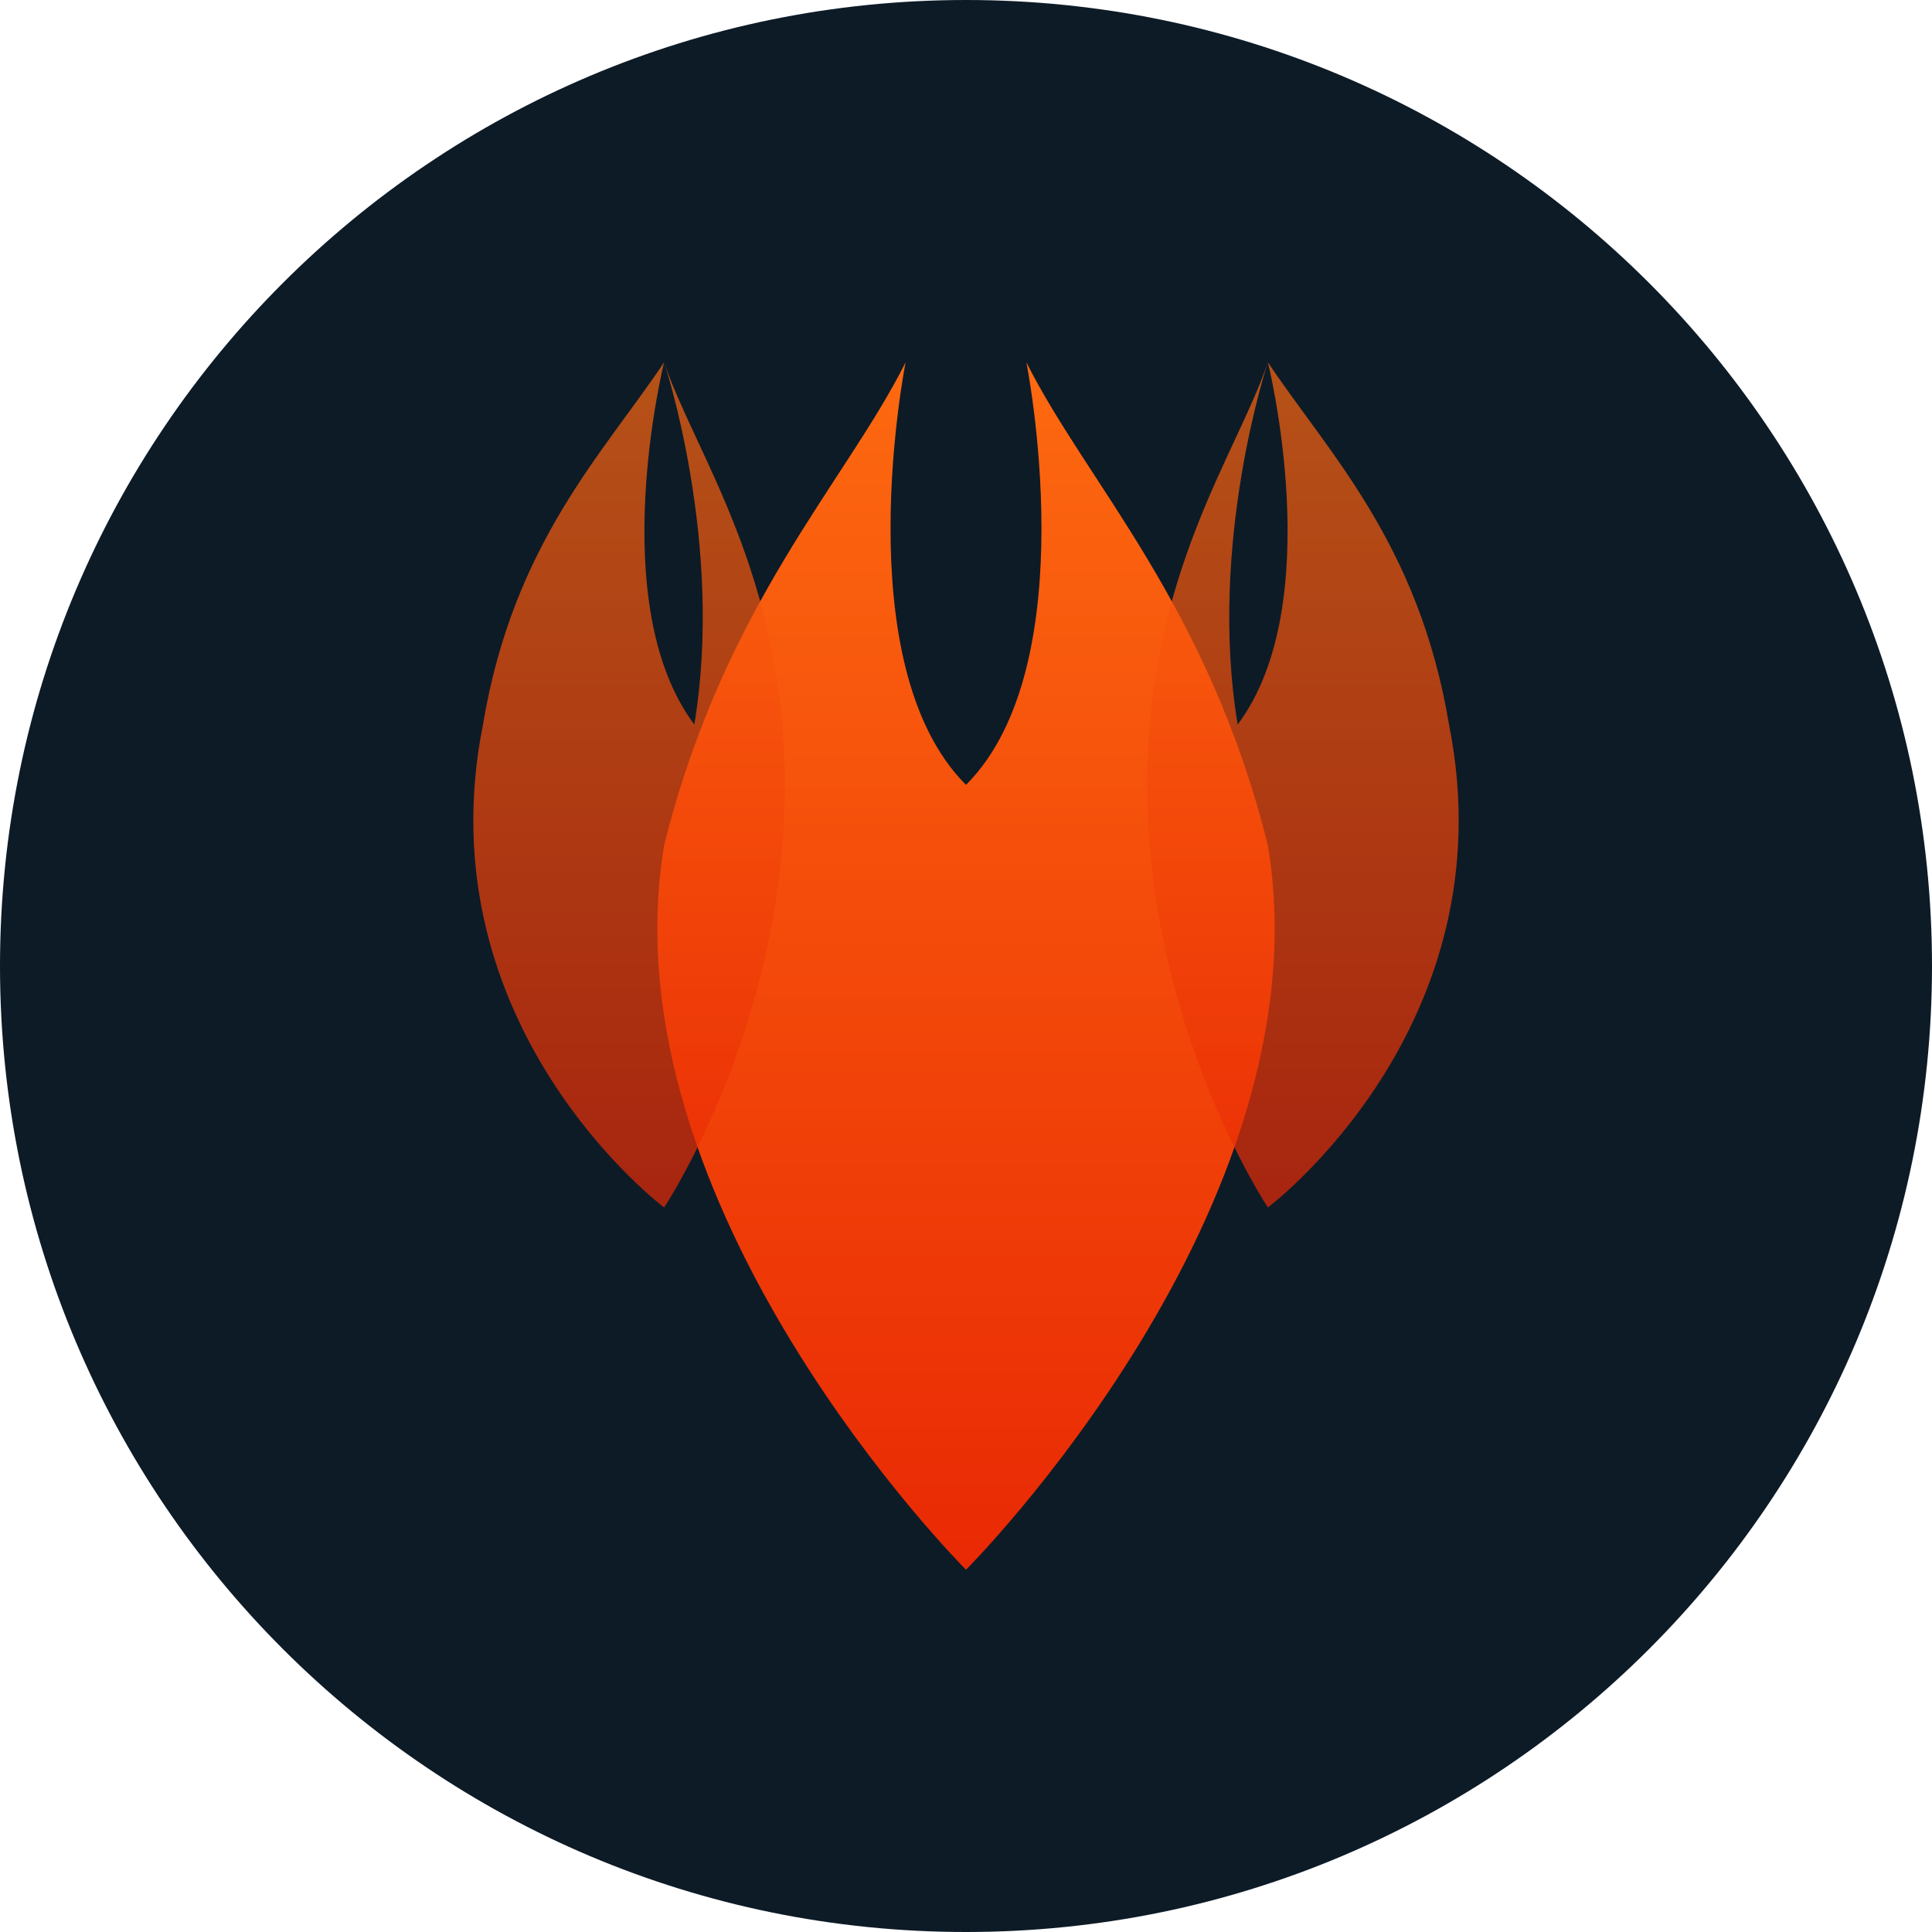
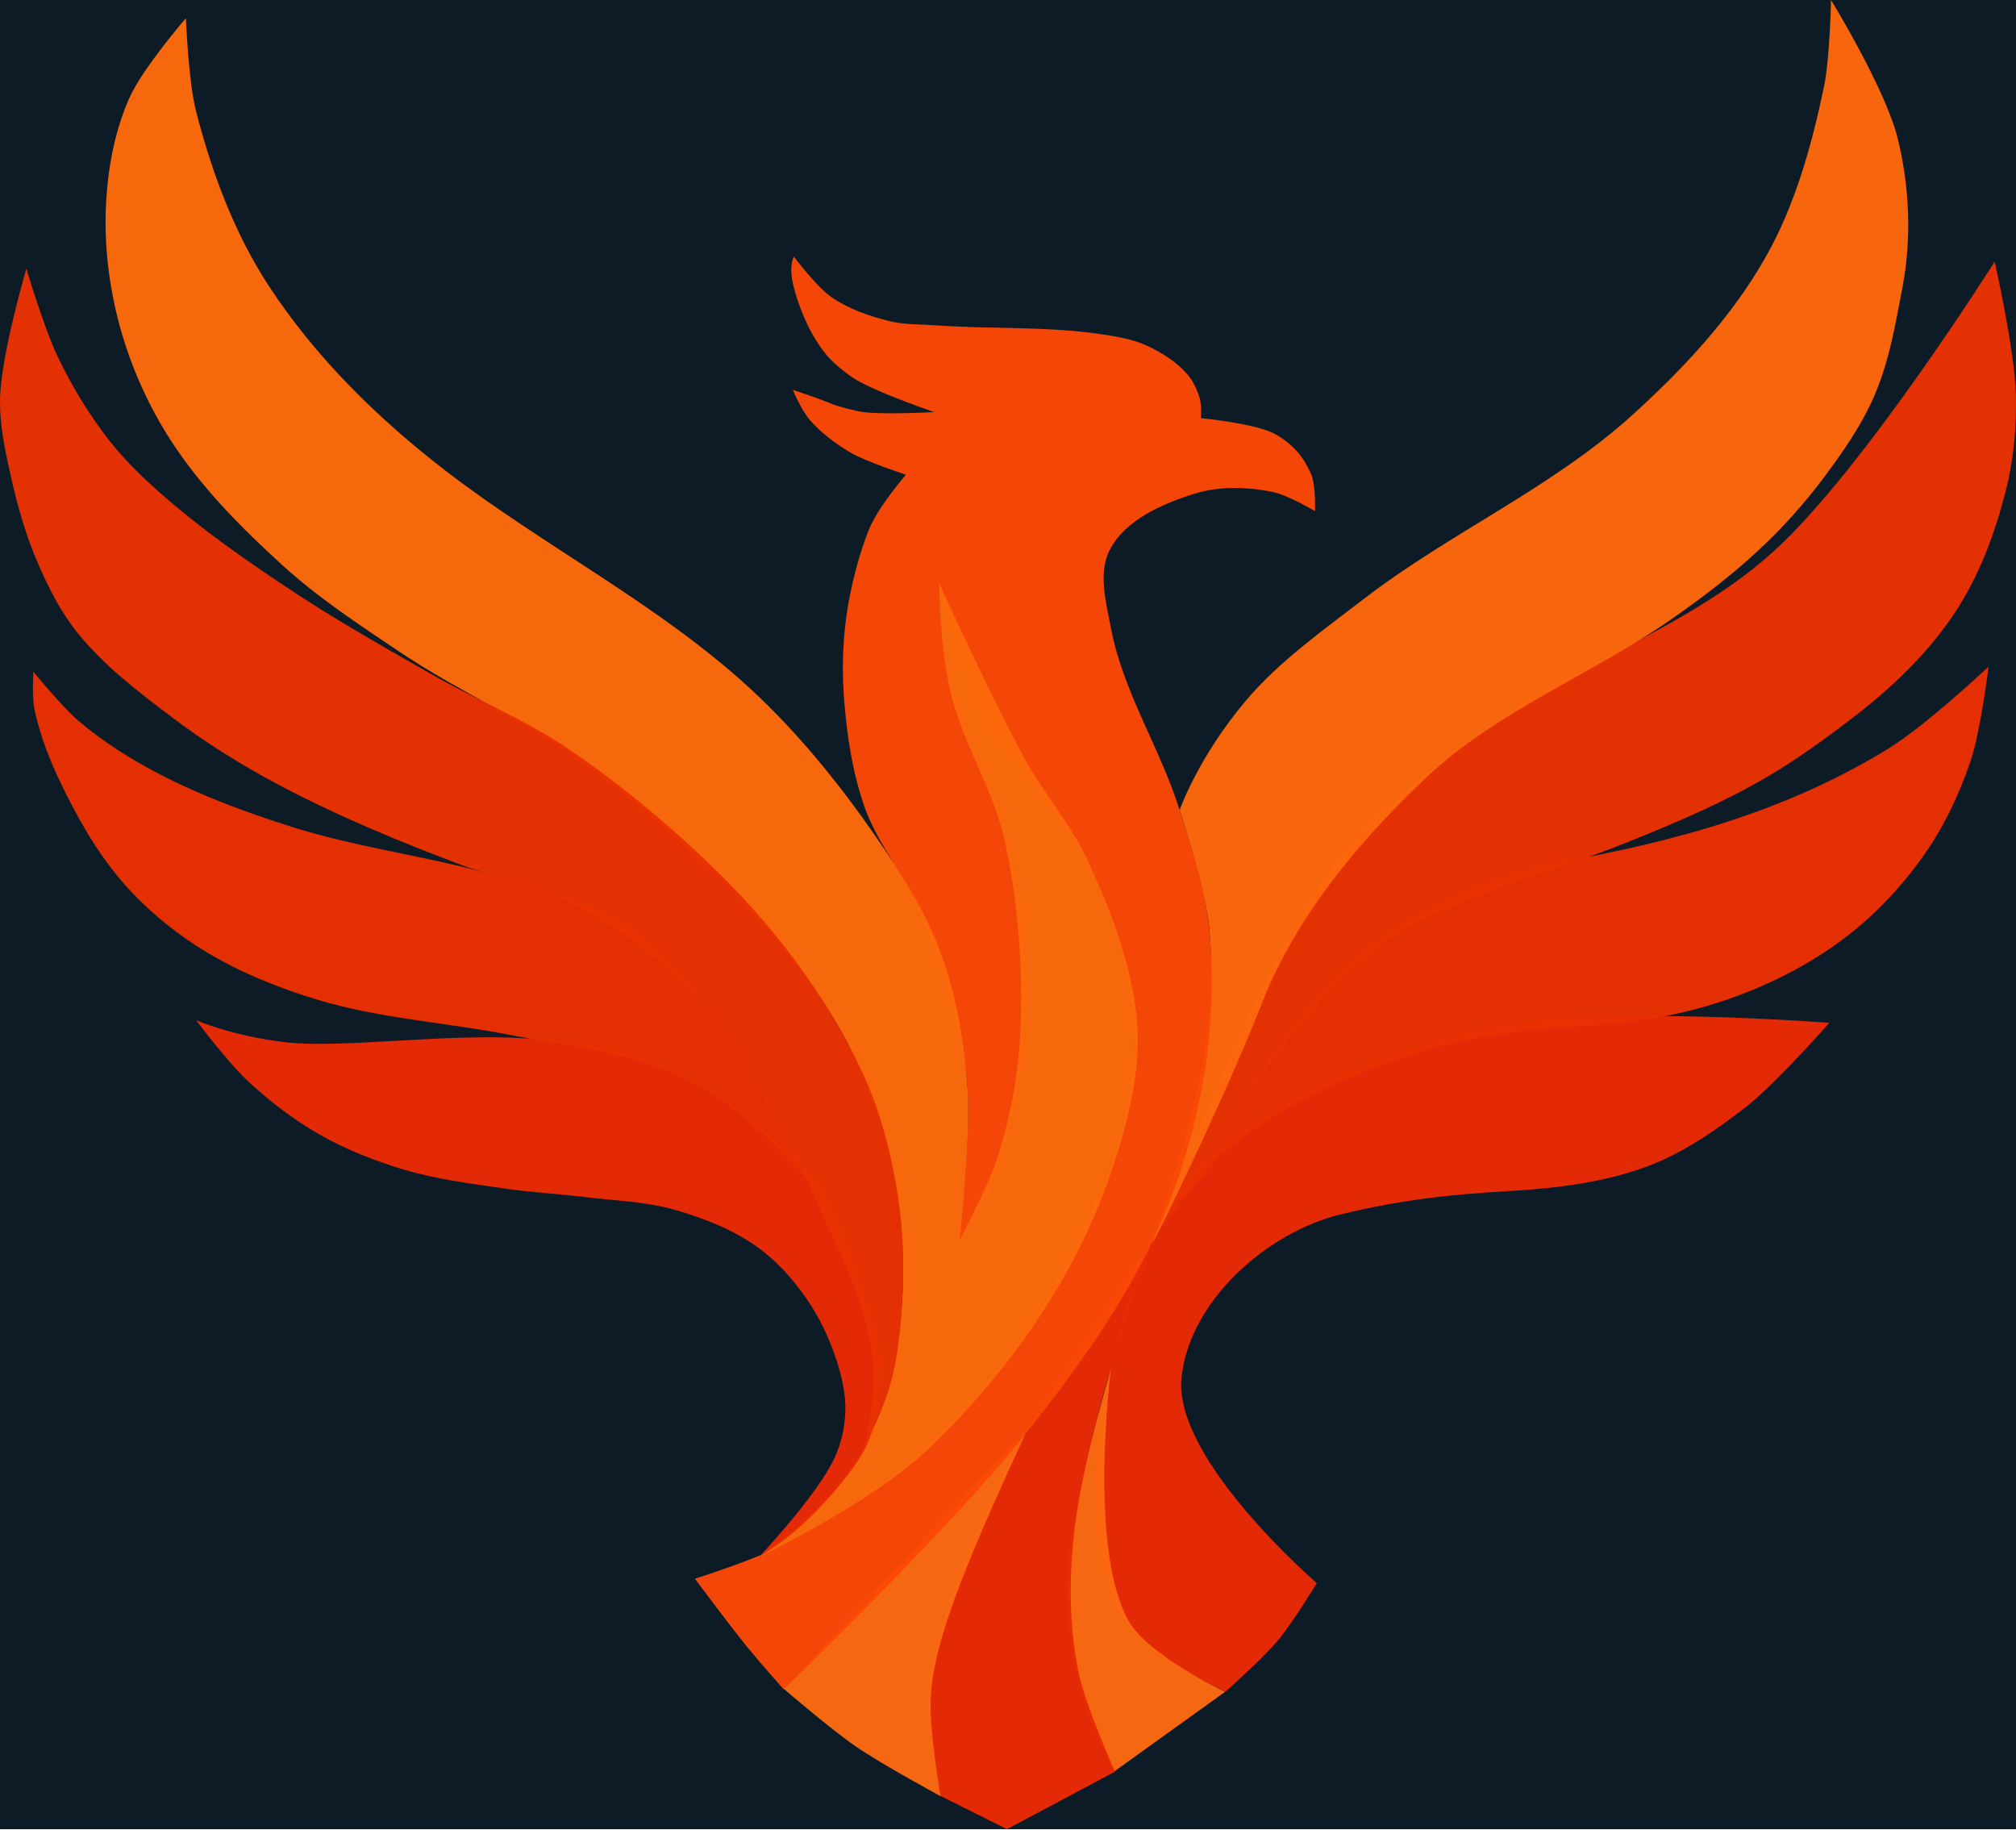
- <svg xmlns="http://www.w3.org/2000/svg" viewBox="0 0 64 64" fill="none">
-   <circle cx="32" cy="32" r="32" fill="#0D1B27" />
-   <path d="M32 52 C32 52 20 40 22 28 C24 20 28 16 30 12 C30 12 28 22 32 26 C36 22 34 12 34 12 C36 16 40 20 42 28 C44 40 32 52 32 52Z" fill="url(#fg1)" />
-   <path d="M22 40 C22 40 14 34 16 24 C17 18 20 15 22 12 C22 12 20 20 23 24 C24 18 22 12 22 12 C23 15 26 19 26 26 C26 34 22 40 22 40Z" fill="url(#fg2)" opacity="0.7" />
-   <path d="M42 40 C42 40 50 34 48 24 C47 18 44 15 42 12 C42 12 44 20 41 24 C40 18 42 12 42 12 C41 15 38 19 38 26 C38 34 42 40 42 40Z" fill="url(#fg2)" opacity="0.7" />
-   <defs>
-     <linearGradient id="fg1" x1="32" y1="12" x2="32" y2="52" gradientUnits="userSpaceOnUse">
-       <stop offset="0%" stop-color="#FD6910" />
-       <stop offset="100%" stop-color="#E92904" />
-     </linearGradient>
-     <linearGradient id="fg2" x1="0" y1="12" x2="0" y2="40" gradientUnits="userSpaceOnUse">
-       <stop offset="0%" stop-color="#FD6910" />
-       <stop offset="100%" stop-color="#E92904" />
-     </linearGradient>
-   </defs>
+ <svg xmlns="http://www.w3.org/2000/svg" viewBox="0 0 246.492 223.619">
+   <rect width="246.492" height="223.619" fill="#0D1B27" />
+   <g transform="translate(-1569.89,-37.84612)">
+     <path fill="#e92904" opacity="0.97" d="m 1730.898,231.384 c 0,0 -17.497,-15.066 -16.556,-25.023 0.88,-9.314 10.321,-17.87 19.597,-20.091 7.747,-1.854 13.67,-2.421 20.629,-2.83 5.652,-0.331 11.504,-1.036 16.843,-3.048 4.305,-1.622 8.337,-4.415 11.826,-7.116 3.729,-2.887 10.322,-10.389 10.322,-10.389 0,0 -27.627,-2.137 -40.658,0.392 -11.504,2.232 -22.788,6.996 -32.48,13.621 -9.118,6.232 -12.554,18.107 -14.827,28.603 -2.124,9.81 -3.244,21.256 1.555,30.071 2.472,4.541 12.573,9.081 12.573,9.081 0,0 4.483,-3.961 6.397,-6.246 1.819,-2.171 4.779,-7.026 4.779,-7.026 z" />
+     <path fill="#fd6910" opacity="0.97" d="m 1706.097,254.427 13.583,-9.755 c 0,0 -9.493,-4.457 -11.854,-8.767 -4.935,-9.01 -2.099,-30.746 -2.099,-30.746 0,0 -4.863,16.204 -5.31,24.572 -0.269,5.043 0.34,10.175 1.605,15.064 0.873,3.375 4.075,9.631 4.075,9.631 z" />
+     <path fill="#e92904" opacity="0.97" d="m 1706.22,254.427 -13.212,7.038 -8.149,-4.075 c 0,0 -1.77,-9.051 -1.358,-13.583 0.483,-5.308 2.542,-10.38 4.435,-15.362 1.904,-5.013 4.293,-9.848 6.925,-14.52 4.931,-8.752 16.546,-25.19 16.546,-25.19 0,0 -5.193,13.929 -7.038,21.115 -1.593,6.201 -3.082,12.501 -3.457,18.892 -0.266,4.529 -0.072,9.144 0.864,13.583 0.886,4.205 4.445,12.101 4.445,12.101 z" />
+     <path fill="#ea2f02" opacity="0.97" d="m 1711.53,188.613 c 0,0 13.155,-23.192 22.597,-32.351 3.777,-3.664 8.475,-6.352 13.212,-8.643 4.101,-1.984 8.532,-3.536 12.965,-4.322 14.319,-2.538 27.967,-6.237 40.501,-13.953 4.613,-2.84 12.224,-10.002 12.224,-10.002 0,0 -0.96,7.876 -2.223,11.607 -1.387,4.097 -3.295,8.083 -5.803,11.607 -2.801,3.937 -6.228,7.517 -10.125,10.372 -4.425,3.242 -9.48,5.704 -14.694,7.409 -5.949,1.946 -12.119,2.744 -18.522,3.087 -6.683,0.358 -13.412,1.452 -19.756,3.581 -7.477,2.509 -14.923,5.793 -21.115,10.679 -3.749,2.958 -9.261,10.93 -9.261,10.93 z" />
+     <path fill="#ea3102" opacity="0.97" d="m 1711.407,188.737 c 0,0 11.561,-31.485 21.362,-44.823 4.622,-6.29 10.953,-11.201 17.163,-15.929 11.47,-8.731 26.113,-13.042 36.797,-22.72 11.012,-9.976 27.042,-35.438 27.042,-35.438 0,0 2.442,10.717 2.593,16.176 0.11,3.971 -0.255,8.004 -1.235,11.854 -1.32,5.185 -3.229,10.35 -6.174,14.817 -3.316,5.03 -7.806,9.309 -12.595,12.965 -8.332,6.36 -13.405,9.543 -27.536,15.188 -8.863,3.541 -17.561,5.67 -26.424,10.249 -13.844,7.151 -30.993,37.661 -30.993,37.661 z" />
+     <path fill="#fe670c" opacity="0.97" d="m 1710.789,189.848 c 0,0 5.086,-15.122 6.297,-22.967 0.811,-5.251 1.175,-10.645 0.617,-15.929 -0.508,-4.815 -3.581,-14.077 -3.581,-14.077 0,0 2.231,-6.455 8.156,-13.443 4.026,-4.749 9.405,-8.557 14.441,-12.425 10.438,-8.02 22.823,-13.472 32.598,-22.288 6.289,-5.672 12.239,-12.023 16.423,-19.386 3.633,-6.394 5.658,-13.669 7.162,-20.868 0.726,-3.476 0.864,-10.619 0.864,-10.619 0,0 6.652,10.839 8.15,16.917 1.438,5.838 1.711,12.115 0.617,18.028 -1.948,10.526 -2.823,14.27 -9.384,23.09 -5.145,6.916 -10.738,11.984 -18.892,17.657 -9.774,6.801 -21.35,11.209 -30.005,19.386 -8.222,7.768 -15.88,16.966 -20.003,27.412 -5.054,12.805 -13.212,29.264 -13.459,29.511 z" />
+     <path fill="#fd6910" opacity="0.97" d="m 1684.895,257.427 c 0,0 -7.088,-3.822 -10.399,-6.1 -3.087,-2.124 -8.776,-7.024 -8.776,-7.024 l 30.005,-32.104 c 0,0 -7.532,15.768 -10.132,24.078 -0.917,2.931 -1.736,5.948 -1.903,9.014 -0.222,4.06 1.205,12.137 1.205,12.137 z" />
+     <path fill="#fb4806" opacity="0.97" d="m 1665.712,244.367 c 0,0 -2.999,-3.373 -4.422,-5.124 -2.226,-2.736 -6.436,-8.4 -6.436,-8.4 0,0 7.09,-2.243 10.372,-3.951 6.44,-3.352 12.76,-7.228 18.028,-12.224 6.97,-6.611 12.993,-14.436 17.41,-22.967 4.01,-7.745 7.529,-16.229 7.903,-24.943 0.322,-7.502 -1.937,-15.096 -4.939,-21.979 -3.053,-7.001 -9.89,-13.022 -12.965,-18.892 -3.075,-5.871 -5.803,-16.052 -5.803,-16.052 0,0 -0.214,4.137 0.864,10.125 1.078,5.989 6.706,16.24 8.273,24.819 1.31,7.172 1.533,14.595 0.864,21.856 -0.46,5.001 -1.911,10.855 -3.334,14.694 -1.423,3.839 -4.445,8.397 -4.445,8.397 0,0 1.734,-13.534 0.988,-20.25 -0.75,-6.749 -2.928,-13.322 -5.433,-19.633 -1.854,-4.672 -5.368,-8.595 -7.038,-13.336 -1.435,-4.073 -2.106,-8.415 -2.47,-12.718 -0.298,-3.528 -0.241,-7.112 0.247,-10.619 0.498,-3.579 1.558,-7.597 2.716,-10.496 1.159,-2.898 4.569,-6.791 4.569,-6.791 0,0 -4.827,-1.572 -6.791,-2.717 -1.964,-1.145 -3.795,-2.609 -4.939,-3.951 -1.144,-1.342 -2.099,-3.704 -2.099,-3.704 0,0 3.028,0.997 4.198,1.482 1.17,0.485 1.532,0.591 3.704,1.111 2.172,0.52 9.384,0.123 9.384,0.123 0,0 -7.765,-2.648 -10.125,-4.322 -2.36,-1.673 -3.206,-2.706 -4.322,-4.445 -1.477,-2.303 -2.717,-5.87 -2.963,-7.656 -0.246,-1.785 0.247,-2.593 0.247,-2.593 0,0 2.728,3.657 4.569,4.939 2.12,1.477 4.653,2.346 7.162,2.963 1.766,0.435 3.619,0.362 5.433,0.494 6.825,0.495 13.731,0.092 20.497,1.111 1.846,0.278 3.736,0.58 5.433,1.358 1.879,0.862 3.716,2.013 5.063,3.581 0.719,0.838 1.241,2.051 1.482,2.963 0.241,0.912 0.123,2.346 0.123,2.346 0,0 6.857,0.652 9.137,1.976 2.28,1.324 3.443,2.846 4.322,4.816 0.624,1.399 0.494,4.569 0.494,4.569 0,0 -3.326,-1.97 -5.186,-2.346 -3.148,-0.637 -6.569,-0.719 -9.631,0.247 -3.909,1.232 -8.333,3.168 -10.249,6.791 -1.501,2.838 -0.473,6.477 0.123,9.631 1.472,7.782 6.025,14.67 8.396,22.226 1.462,4.658 3.061,9.346 3.581,14.2 0.654,6.101 0.411,12.349 -0.617,18.398 -1.178,6.93 -3.287,13.775 -6.297,20.127 -4.009,8.459 -9.622,16.124 -15.435,23.461 -8.924,11.264 -29.642,31.305 -29.642,31.305 z" />
+     <path fill="#fd6a0a" opacity="0.97" d="m 1662.88,228.126 c 0,0 13.967,-6.761 20.868,-13.459 6.269,-6.085 11.859,-13.026 16.176,-20.621 3.727,-6.559 6.525,-13.748 8.15,-21.115 0.808,-3.666 1.19,-7.51 0.741,-11.237 -0.769,-6.384 -3.126,-12.552 -5.803,-18.398 -2.054,-4.486 -5.397,-8.274 -7.779,-12.595 -3.848,-6.98 -10.496,-21.485 -10.496,-21.485 0,0 -0.062,6.319 1.235,12.595 1.354,6.553 5.388,12.349 6.791,18.892 1.671,7.79 2.271,15.875 1.852,23.831 -0.262,4.974 -1.216,9.944 -2.717,14.694 -1.132,3.583 -4.692,10.249 -4.692,10.249 0,0 1.419,-12.354 0.988,-18.522 -0.39,-5.564 -1.303,-11.181 -3.21,-16.423 -1.833,-5.038 -4.737,-9.662 -7.779,-14.077 -4.558,-6.613 -9.654,-12.954 -15.558,-18.398 -11.235,-10.359 -25.25,-17.401 -37.291,-26.671 -8.258,-6.358 -15.908,-13.872 -21.609,-22.597 -4.218,-6.457 -6.972,-13.891 -8.89,-21.362 -0.947,-3.689 -1.235,-11.36 -1.235,-11.36 0,0 -5.296,6.113 -6.915,9.755 -1.764,3.97 -2.595,8.381 -2.84,12.718 -0.282,5.001 0.307,10.103 1.605,14.941 1.342,5.001 3.487,9.851 6.297,14.2 3.718,5.753 8.641,10.7 13.706,15.311 4.352,3.963 9.314,7.213 14.2,10.496 7.559,5.078 16.079,8.701 23.337,14.2 8.519,6.454 16.604,13.657 23.461,21.856 3.706,4.431 7.022,9.298 9.384,14.57 2.584,5.769 4.353,11.994 5.063,18.275 0.717,6.346 0.411,12.882 -0.864,19.139 -0.588,2.884 -1.747,5.652 -3.087,8.273 -1.148,2.246 -2.55,4.388 -4.198,6.297 -2.609,3.022 -8.89,8.026 -8.89,8.026 z" />
+     <path fill="#e92904" opacity="0.97" d="m 1593.855,162.559 c 0,0 4.391,1.965 11.113,2.717 6.722,0.752 19.446,-1.115 29.141,-0.494 3.985,0.255 8.001,0.679 11.854,1.729 3.26,0.888 6.423,2.202 9.384,3.828 2.743,1.506 5.253,3.429 7.656,5.433 2.377,1.982 4.881,3.942 6.647,6.484 2.594,3.736 4.013,8.187 5.514,12.48 1.017,2.909 2.143,5.867 2.346,8.942 0.217,3.291 -0.162,6.697 -1.233,9.817 -0.615,1.789 -1.768,3.403 -2.902,4.877 -1.472,1.914 -3.836,4.551 -6.131,6.518 -2.275,1.949 -4.488,3.237 -4.488,3.237 0,0 6.995,-7.436 9.137,-11.977 0.848,-1.797 1.303,-3.817 1.358,-5.803 0.059,-2.131 -0.449,-4.271 -1.111,-6.297 -0.869,-2.66 -2.099,-5.241 -3.704,-7.532 -1.671,-2.384 -3.671,-4.62 -6.05,-6.297 -2.951,-2.081 -6.41,-3.439 -9.878,-4.445 -3.634,-1.054 -7.482,-1.14 -11.236,-1.605 -3.122,-0.387 -6.272,-0.535 -9.384,-0.988 -4.226,-0.615 -8.502,-1.127 -12.595,-2.346 -3.59,-1.069 -7.12,-2.463 -10.372,-4.322 -3.216,-1.838 -6.194,-4.128 -8.89,-6.668 -2.317,-2.183 -6.174,-7.285 -6.174,-7.285 z" />
+     <path fill="#ea2f02" opacity="0.97" d="m 1573.975,119.959 c 0,0 3.471,4.276 5.556,6.05 2.965,2.523 6.303,4.621 9.755,6.421 5.225,2.725 10.802,4.775 16.423,6.544 7.38,2.323 15.109,3.361 22.597,5.31 2.9,0.755 5.839,1.413 8.643,2.47 3.864,1.455 7.904,2.807 11.194,5.301 3.916,2.968 6.718,7.196 9.674,11.122 2.596,3.448 4.92,7.106 7.038,10.866 1.482,2.63 3.951,8.15 3.951,8.15 0,0 -6.578,-7.022 -10.496,-9.755 -2.612,-1.822 -5.518,-3.259 -8.52,-4.322 -5.555,-1.967 -11.506,-2.558 -17.287,-3.704 -7.88,-1.562 -16.015,-2.009 -23.708,-4.322 -4.715,-1.418 -9.358,-3.275 -13.583,-5.803 -3.392,-2.03 -6.545,-4.536 -9.261,-7.409 -2.535,-2.68 -4.643,-5.782 -6.421,-9.014 -2.313,-4.206 -4.447,-8.638 -5.433,-13.336 -0.313,-1.491 -0.123,-4.569 -0.123,-4.569 z" />
+     <path fill="#ea3102" opacity="0.97" d="m 1573.111,70.691 c 0,0 -3.036,10.349 -3.21,15.682 -0.108,3.322 0.631,6.635 1.358,9.878 0.811,3.62 1.847,7.22 3.334,10.619 1.293,2.956 2.783,5.891 4.816,8.397 3.232,3.985 7.39,7.156 11.483,10.249 4.045,3.056 8.368,5.765 12.842,8.15 7.291,3.887 14.963,7.055 22.694,9.972 3.317,1.251 6.89,1.796 10.136,3.219 4.042,1.772 7.981,3.9 11.498,6.566 3.132,2.373 5.904,5.236 8.396,8.273 2.826,3.443 5.131,7.298 7.343,11.164 2.671,4.671 4.935,9.569 7.126,14.483 1.703,3.819 3.58,7.606 4.671,11.643 0.662,2.45 1.086,4.9 1.111,7.532 0.025,2.632 -1.039,8.113 -1.039,8.113 0,0 2.642,-5.199 3.509,-9.225 0.867,-4.026 1.28,-9.95 1.111,-14.941 -0.138,-4.072 -0.777,-8.139 -1.729,-12.101 -0.772,-3.215 -1.817,-6.386 -3.211,-9.384 -2.225,-4.788 -5.025,-9.326 -8.149,-13.583 -3.192,-4.348 -6.843,-8.374 -10.743,-12.101 -5.437,-5.196 -11.279,-10.024 -17.534,-14.2 -5.101,-3.405 -10.849,-5.727 -16.176,-8.767 -6.045,-3.449 -12.118,-6.875 -17.904,-10.743 -5.112,-3.418 -10.179,-6.952 -14.817,-10.99 -2.437,-2.121 -4.801,-4.37 -6.791,-6.915 -2.47,-3.158 -4.566,-6.632 -6.298,-10.249 -1.642,-3.429 -3.828,-10.743 -3.828,-10.743 z" />
+   </g>
</svg>
